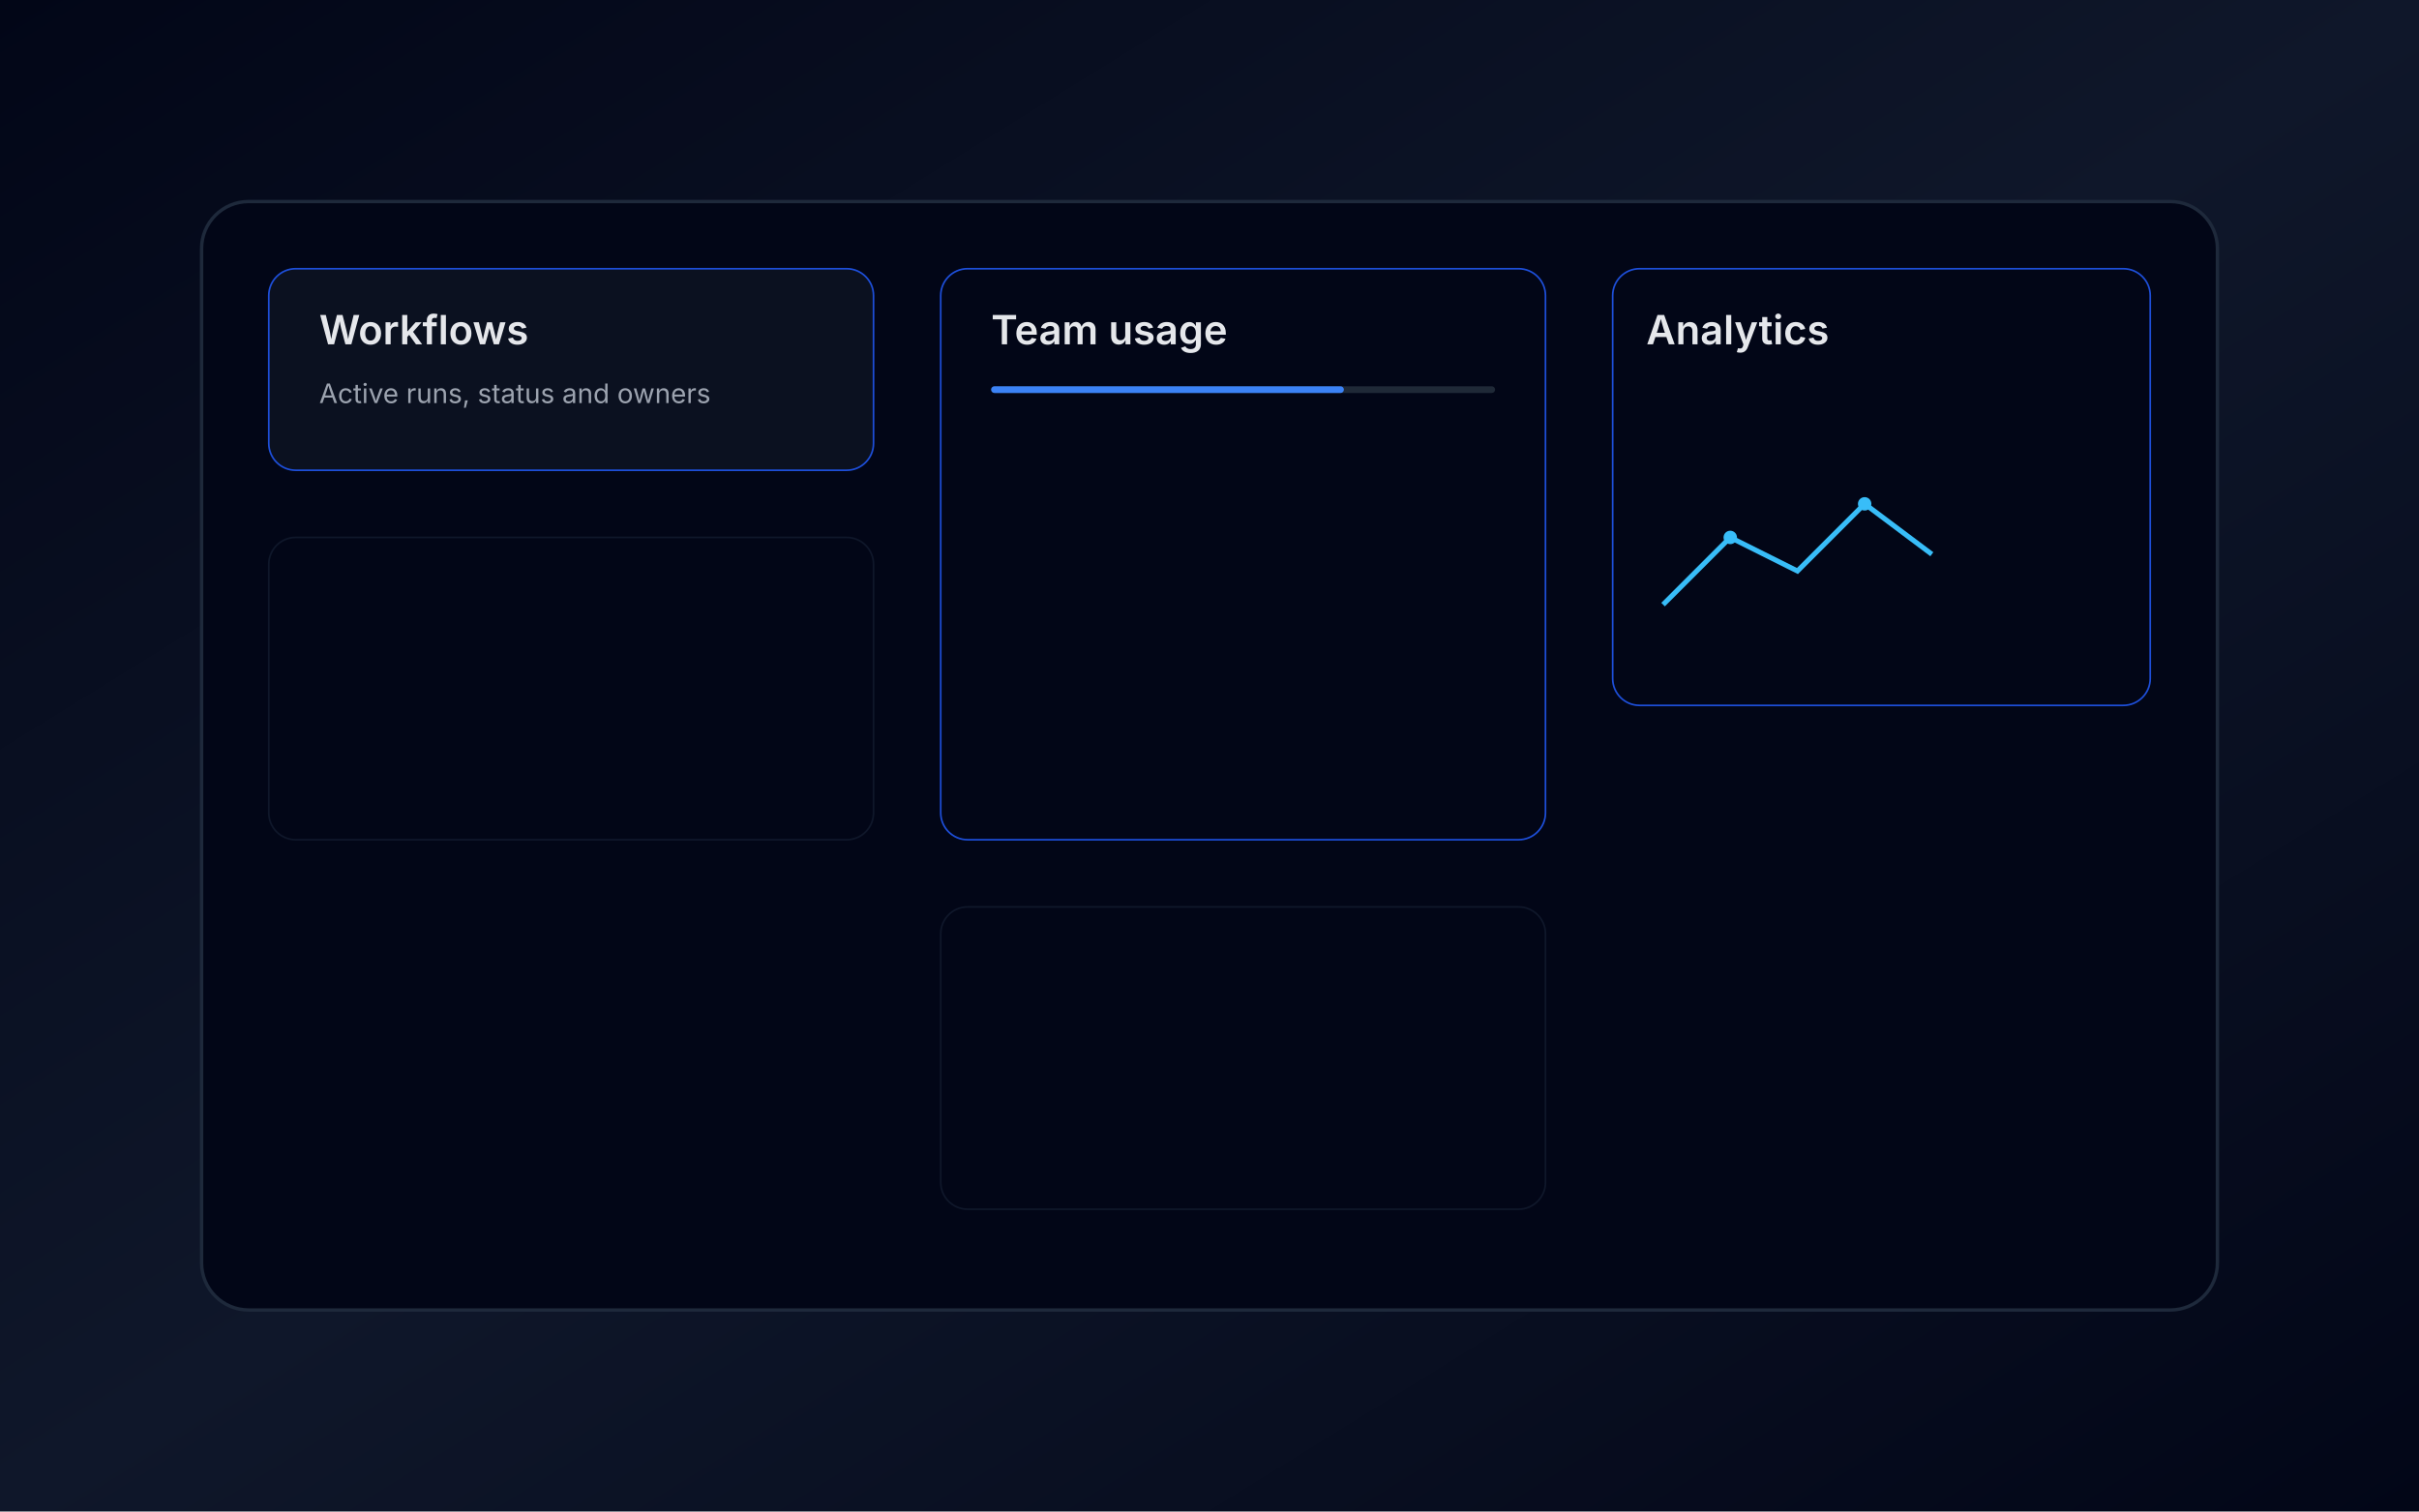
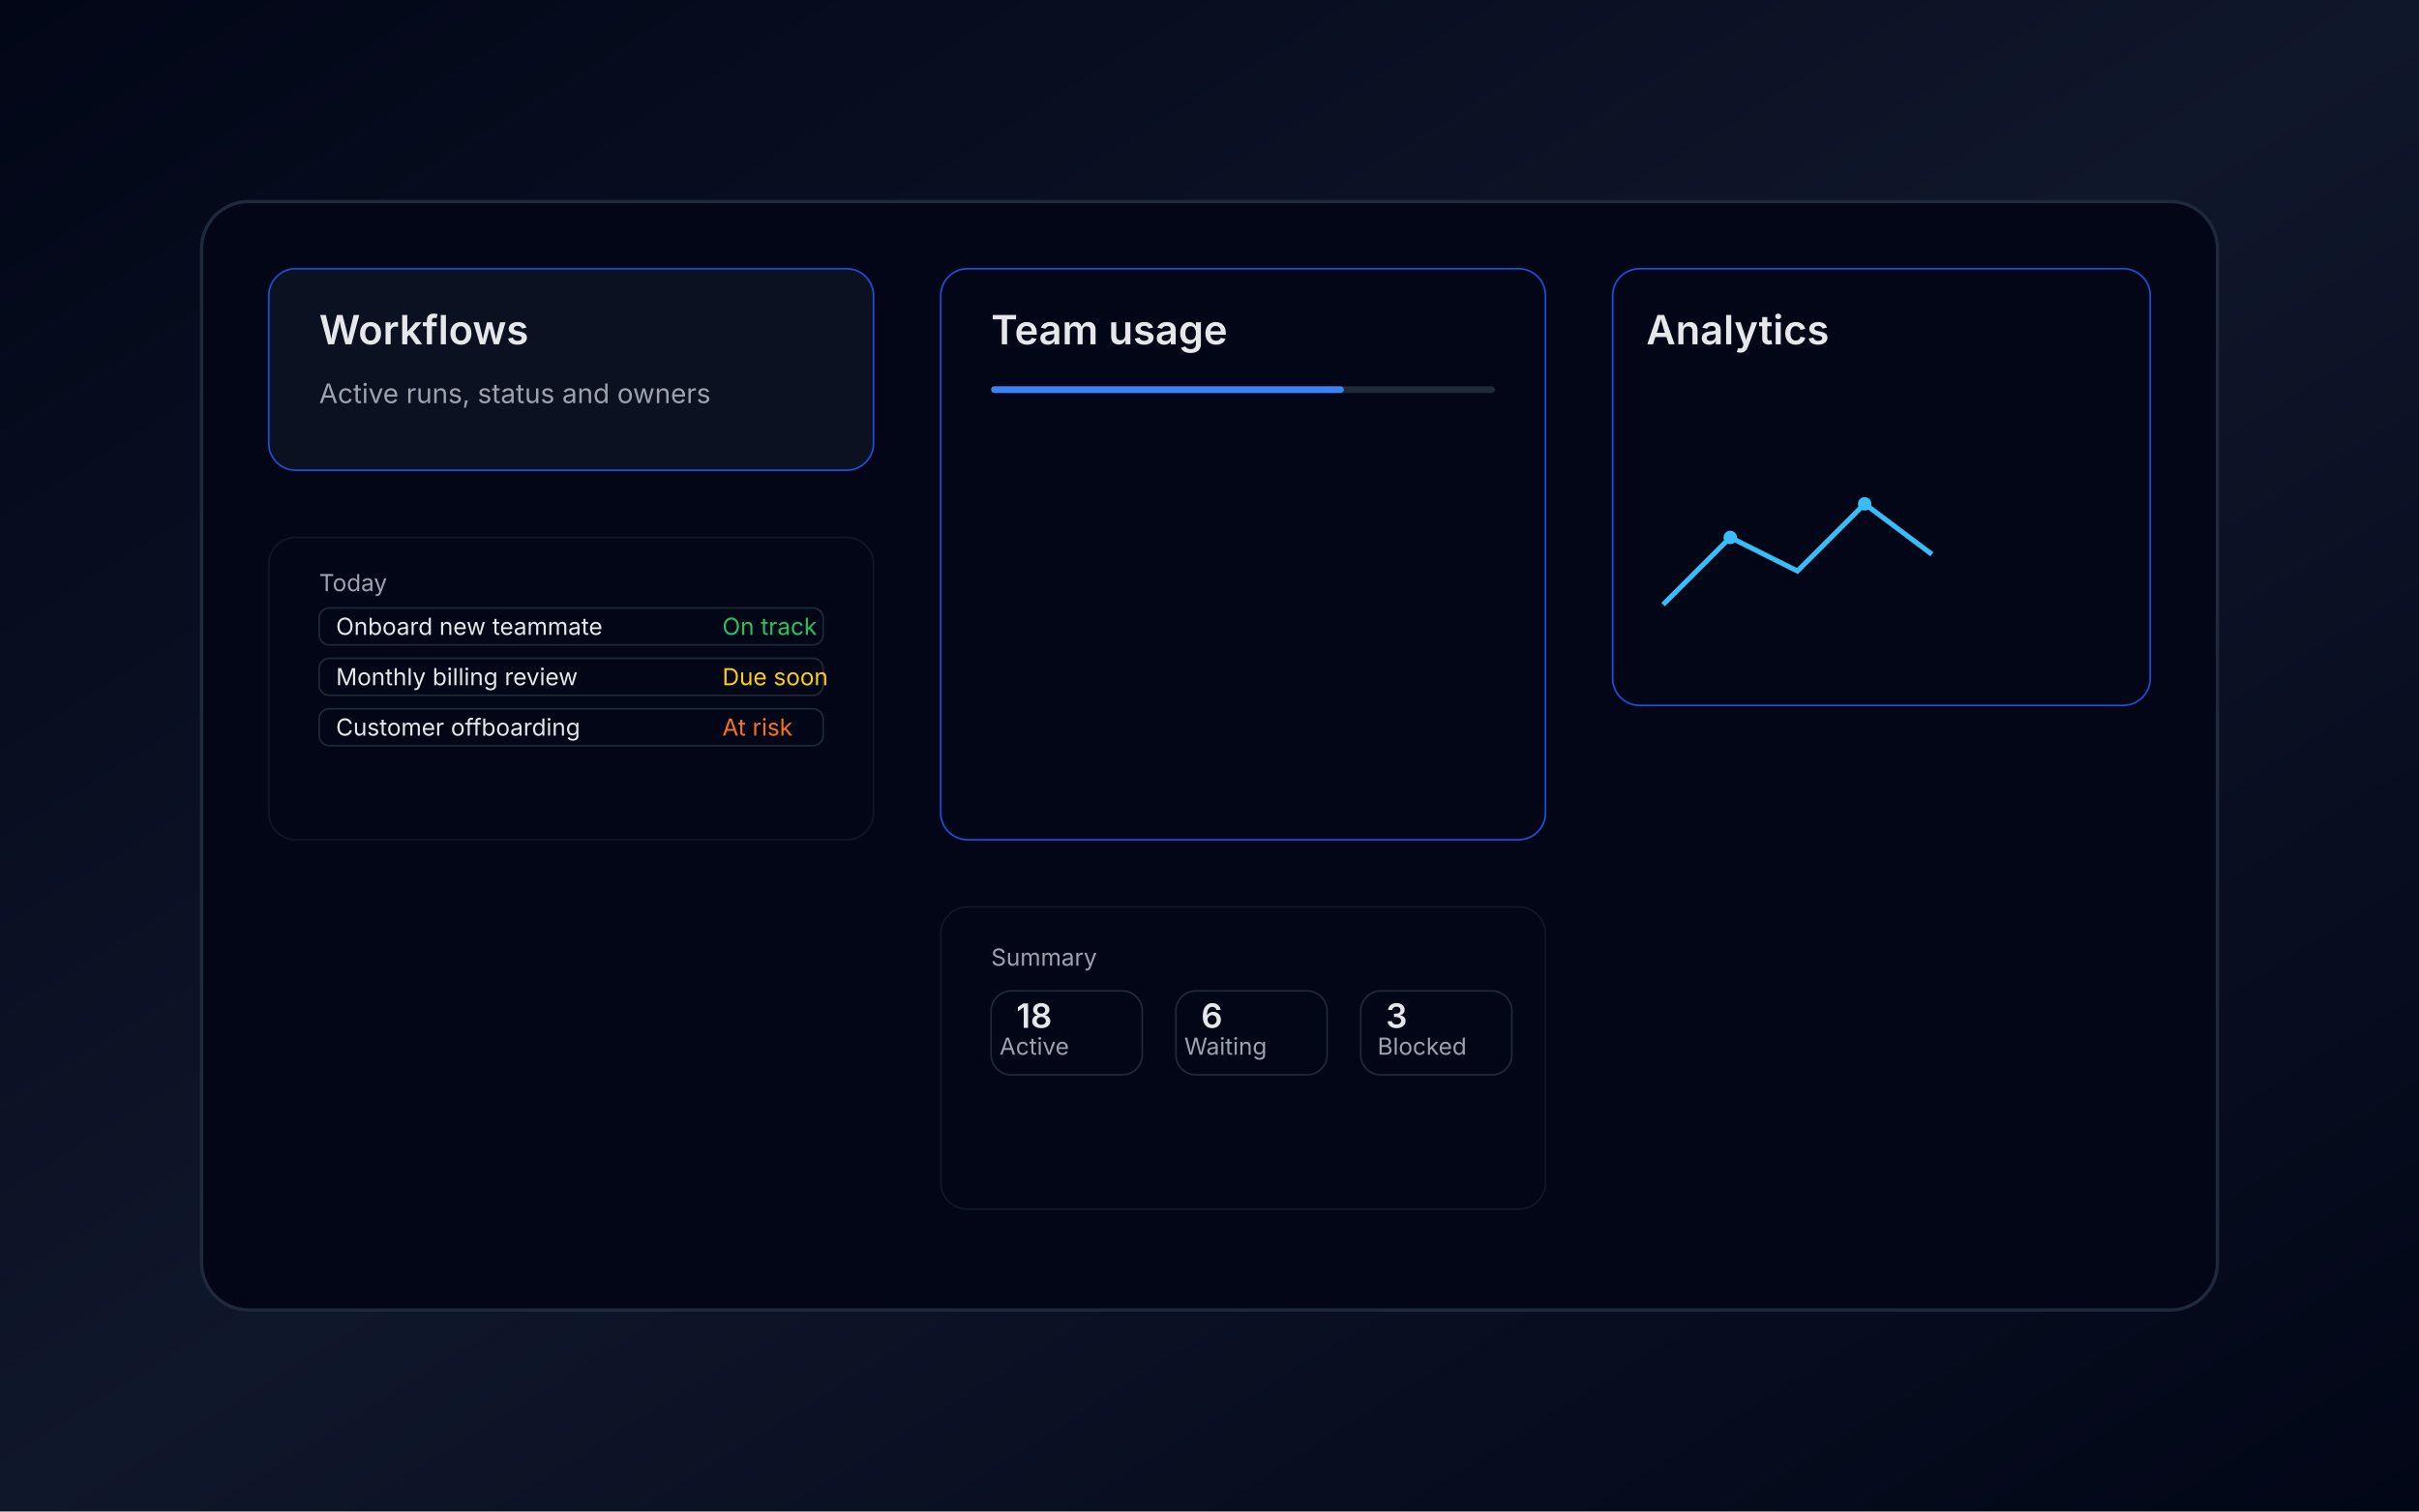
<svg xmlns="http://www.w3.org/2000/svg" width="1440" height="900" viewBox="0 0 1440 900" role="img" aria-labelledby="title desc">
  <defs>
    <linearGradient id="bg" x1="0" y1="0" x2="1" y2="1">
      <stop offset="0%" stop-color="#020617" />
      <stop offset="50%" stop-color="#0f172a" />
      <stop offset="100%" stop-color="#020617" />
    </linearGradient>
  </defs>
  <rect x="0" y="0" width="1440" height="900" fill="url(#bg)" />
  <rect x="120" y="120" width="1200" height="660" rx="28" fill="#020617" stroke="#1e293b" stroke-width="2" />
  <rect x="160" y="160" width="360" height="120" rx="16" fill="#0b1120" stroke="#1d4ed8" />
  <text x="190" y="205" fill="#e5e7eb" font-family="system-ui, -apple-system, BlinkMacSystemFont" font-size="24" font-weight="600">Workflows</text>
  <text x="190" y="240" fill="#9ca3af" font-family="system-ui, -apple-system, BlinkMacSystemFont" font-size="16">Active runs, status and owners</text>
  <rect x="160" y="320" width="360" height="180" rx="16" fill="#020617" stroke="#0f172a" />
+   <g font-family="system-ui, -apple-system, BlinkMacSystemFont" font-size="14">
+     <text x="190" y="352" fill="#9ca3af">Today</text>
+     <rect x="190" y="362" width="300" height="22" rx="6" fill="#020617" stroke="#1f2937" />
+     <text x="200" y="378" fill="#e5e7eb">Onboard new teammate</text>
+     <text x="430" y="378" fill="#22c55e">On track</text>
+     <rect x="190" y="392" width="300" height="22" rx="6" fill="#020617" stroke="#1f2937" />
+     <text x="200" y="408" fill="#e5e7eb">Monthly billing review</text>
+     <text x="430" y="408" fill="#facc15">Due soon</text>
+     <rect x="190" y="422" width="300" height="22" rx="6" fill="#020617" stroke="#1f2937" />
+     <text x="200" y="438" fill="#e5e7eb">Customer offboarding</text>
+     <text x="430" y="438" fill="#f97316">At risk</text>
+   </g>
  <rect x="560" y="160" width="360" height="340" rx="16" fill="#020617" stroke="#1d4ed8" />
  <text x="590" y="205" fill="#e5e7eb" font-family="system-ui, -apple-system, BlinkMacSystemFont" font-size="24" font-weight="600">Team usage</text>
  <rect x="590" y="230" width="300" height="4" rx="2" fill="#1f2937" />
  <rect x="590" y="230" width="210" height="4" rx="2" fill="#3b82f6" />
  <rect x="560" y="540" width="360" height="180" rx="16" fill="#020617" stroke="#0f172a" />
+   <text x="590" y="575" fill="#9ca3af" font-family="system-ui, -apple-system, BlinkMacSystemFont" font-size="14">Summary</text>
+   <g font-family="system-ui, -apple-system, BlinkMacSystemFont" font-size="14">
+     <rect x="590" y="590" width="90" height="50" rx="12" fill="#020617" stroke="#1f2937" />
+     <text x="605" y="612" fill="#e5e7eb" font-size="20" font-weight="600">18</text>
+     <text x="595" y="628" fill="#9ca3af">Active</text>
+     <rect x="700" y="590" width="90" height="50" rx="12" fill="#020617" stroke="#1f2937" />
+     <text x="715" y="612" fill="#e5e7eb" font-size="20" font-weight="600">6</text>
+     <text x="705" y="628" fill="#9ca3af">Waiting</text>
+     <rect x="810" y="590" width="90" height="50" rx="12" fill="#020617" stroke="#1f2937" />
+     <text x="825" y="612" fill="#e5e7eb" font-size="20" font-weight="600">3</text>
+     <text x="820" y="628" fill="#9ca3af">Blocked</text>
+   </g>
  <rect x="960" y="160" width="320" height="260" rx="16" fill="#020617" stroke="#1d4ed8" />
  <text x="980" y="205" fill="#e5e7eb" font-family="system-ui, -apple-system, BlinkMacSystemFont" font-size="24" font-weight="600">Analytics</text>
  <polyline points="990,360 1030,320 1070,340 1110,300 1150,330" fill="none" stroke="#38bdf8" stroke-width="3" />
  <circle cx="1030" cy="320" r="4" fill="#38bdf8" />
  <circle cx="1110" cy="300" r="4" fill="#38bdf8" />
</svg>
